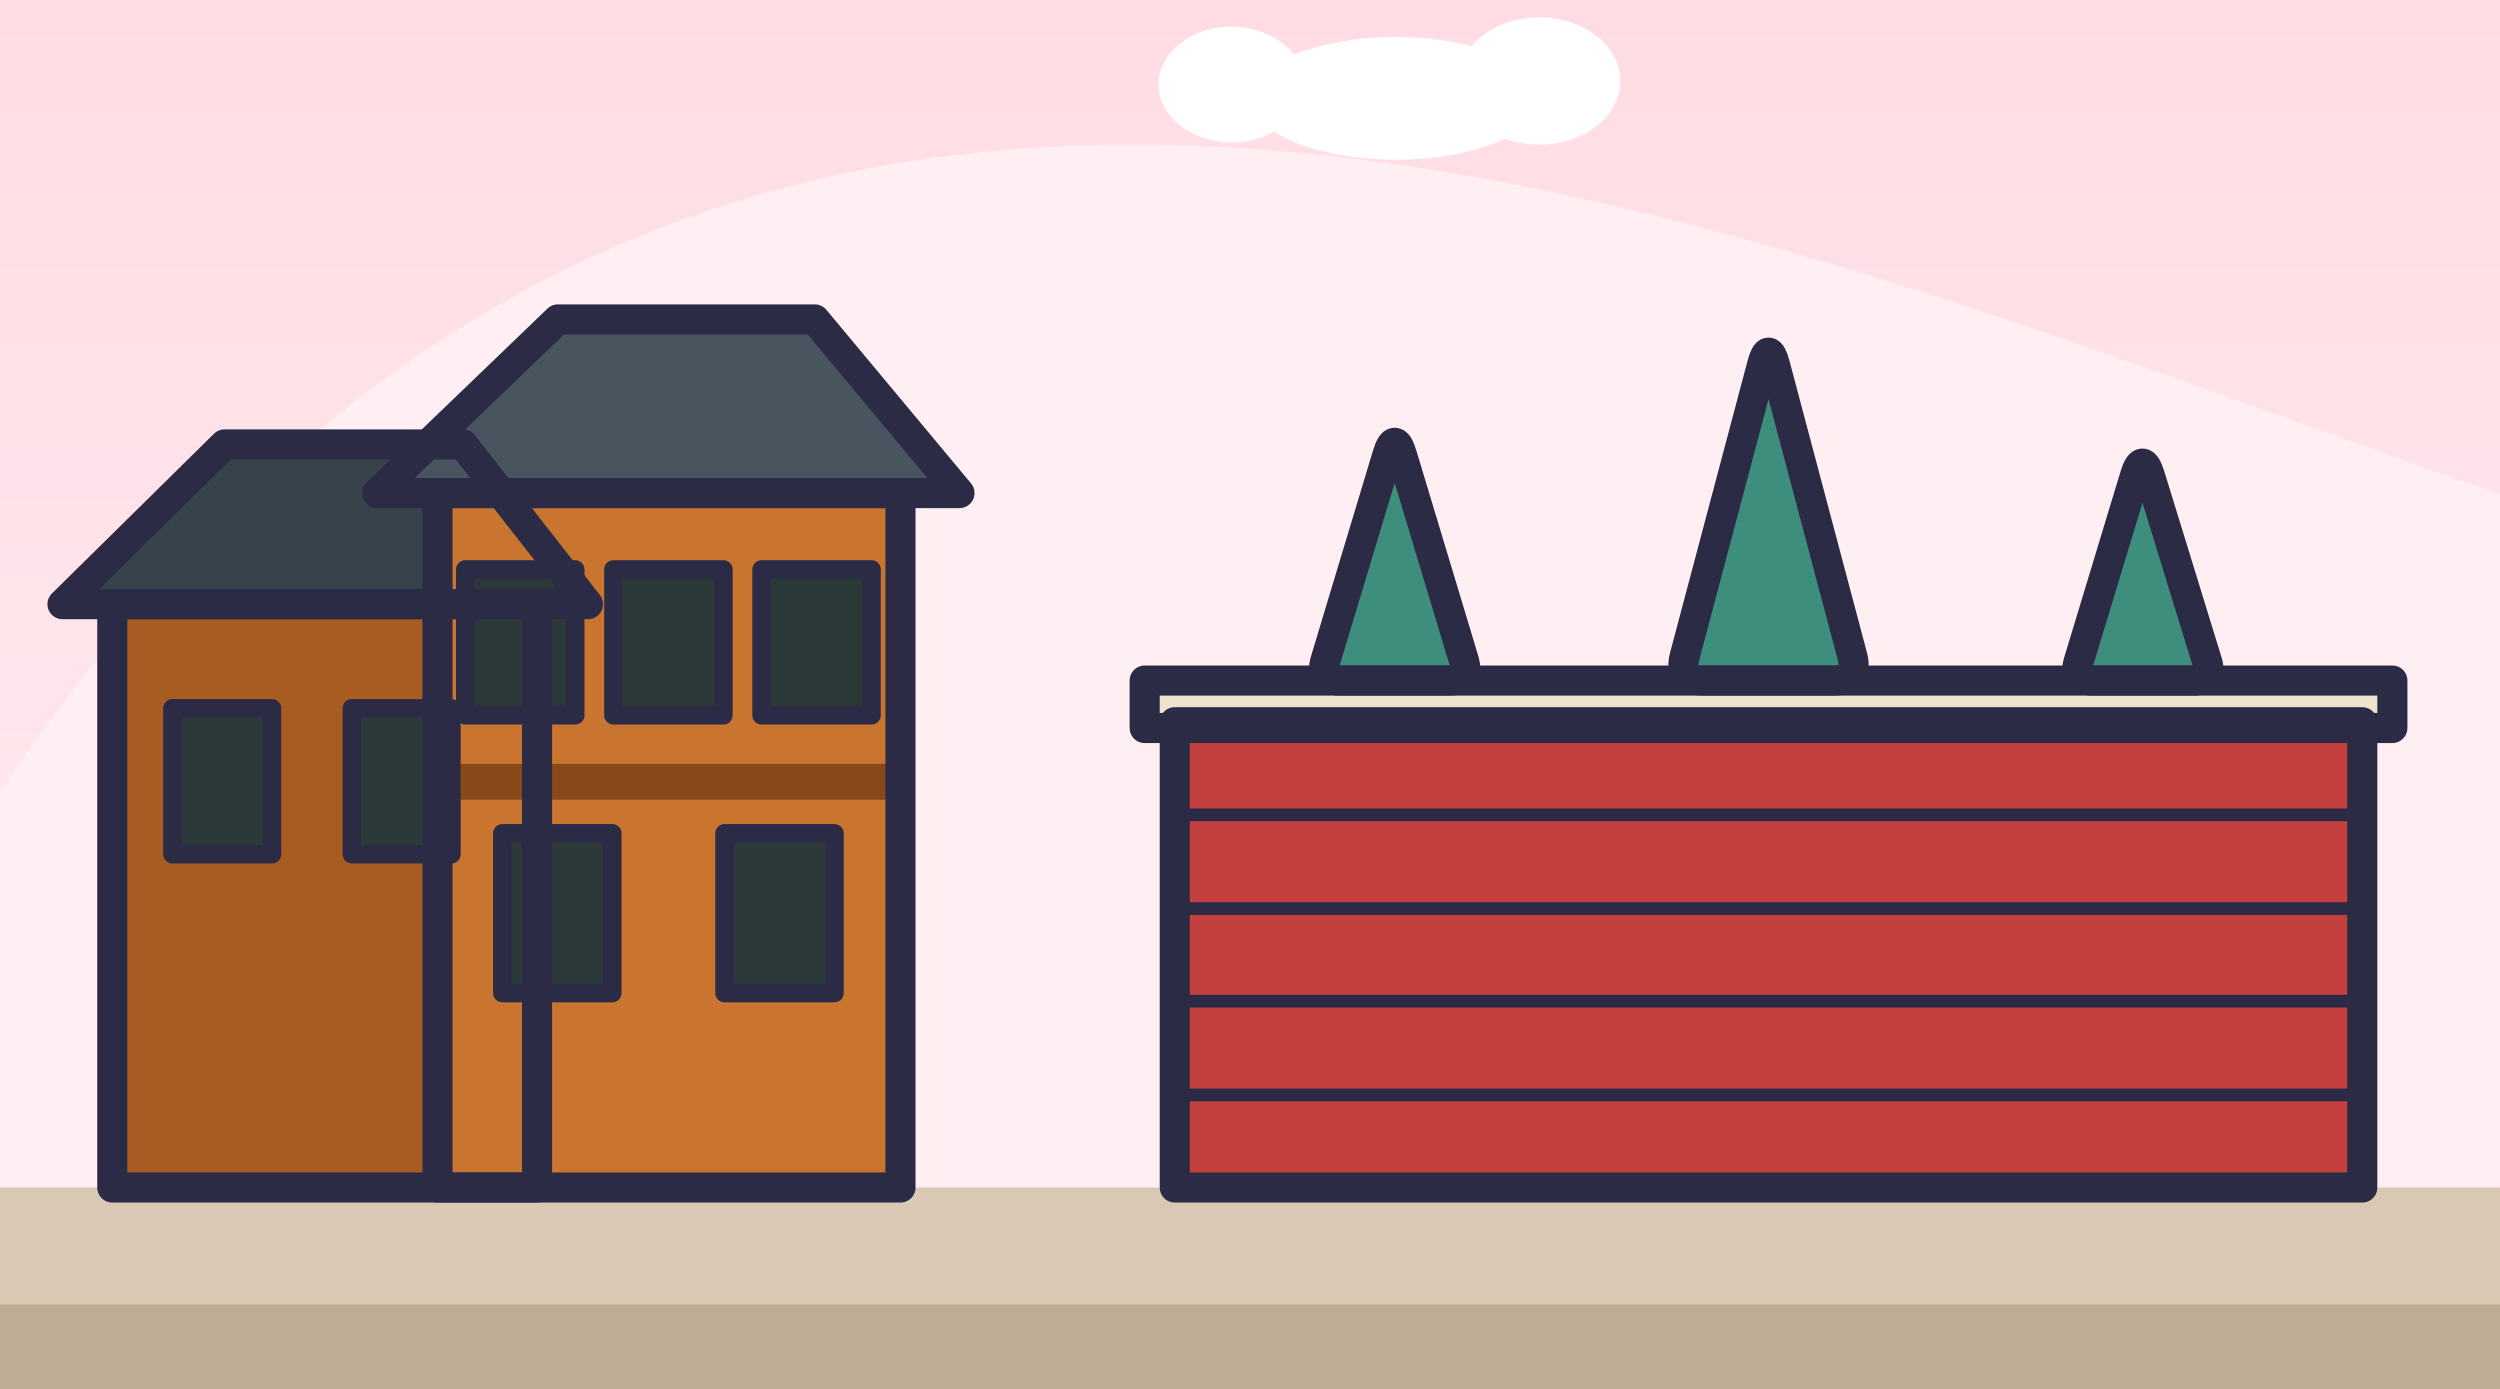
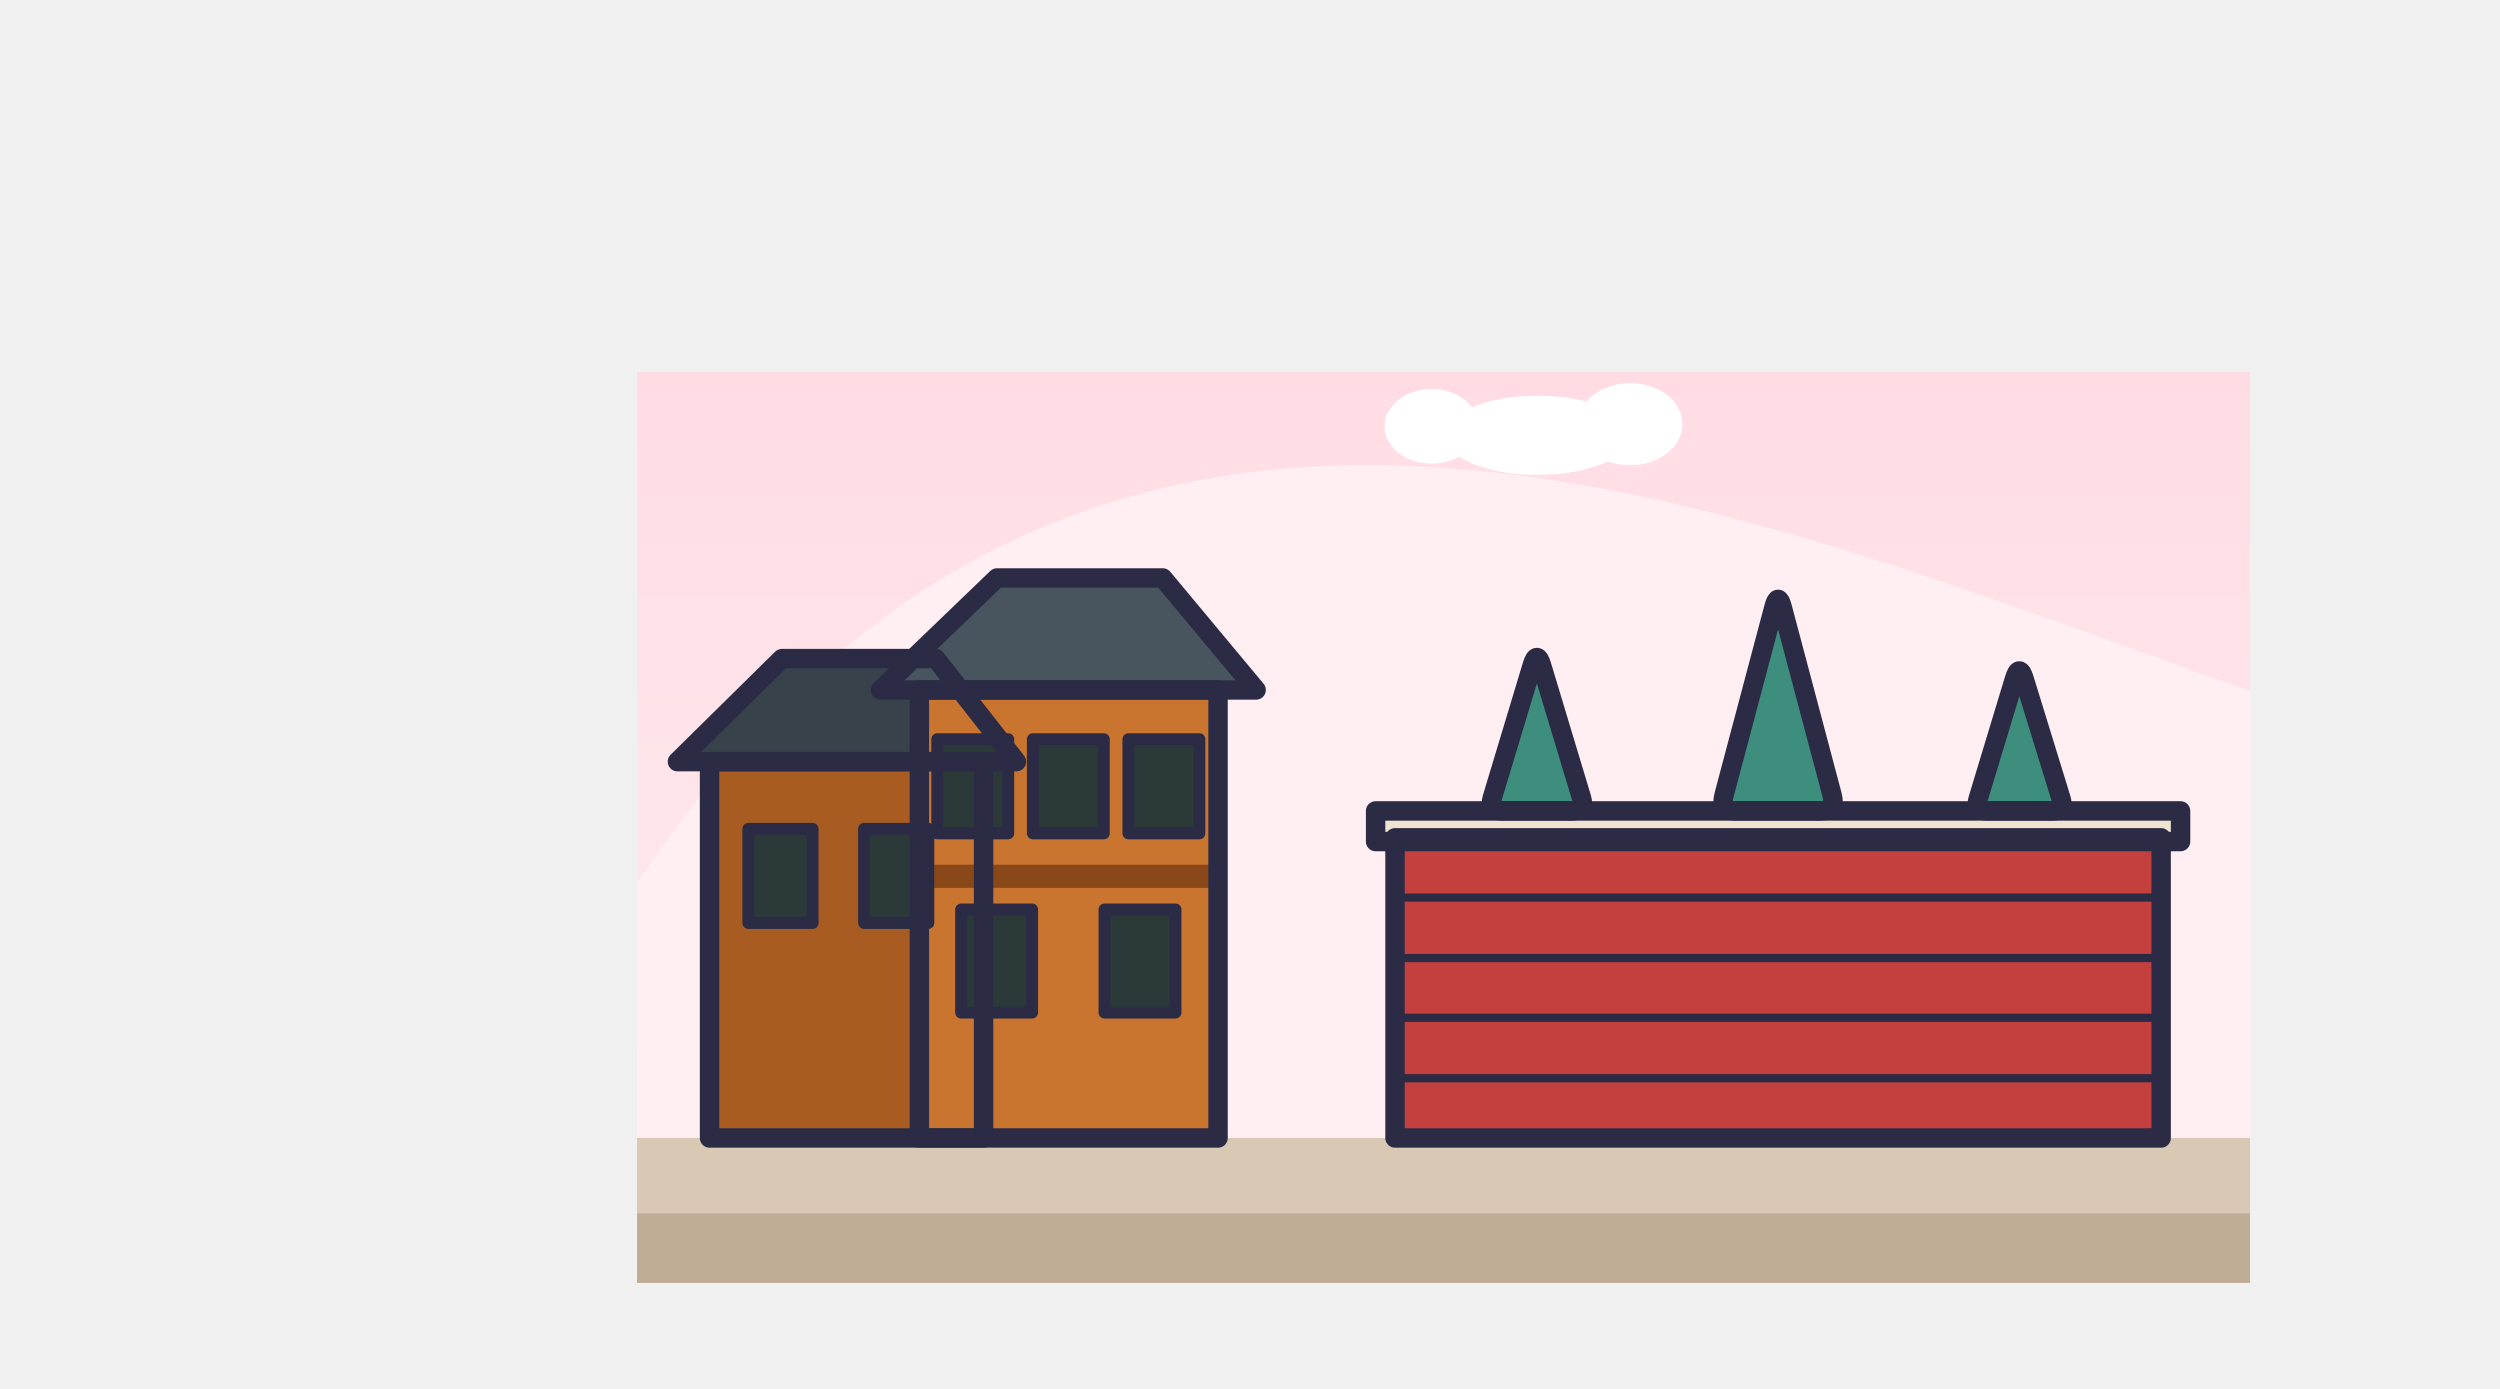
- <svg xmlns="http://www.w3.org/2000/svg" viewBox="0 0 216 120" width="216" height="120" role="img" aria-label="군산 근대역사거리" data-landmark="gunsan-modern-history-street">
+ <svg xmlns="http://www.w3.org/2000/svg" viewBox="-85.32 -49.80 334.80 186.00" width="216" height="120" role="img" aria-label="군산 근대역사거리" data-landmark="gunsan-modern-history-street">
  <defs>
    <linearGradient id="sky" x1="0" y1="0" x2="0" y2="1">
      <stop offset="0" stop-color="#FFDCE4" />
      <stop offset="1" stop-color="#FFEEF2" />
    </linearGradient>
  </defs>
  <rect width="216" height="120" fill="url(#sky)" />
  <path d="M0,68.4 C60.5,-21.8 146.9,18.5 216.0,42.7 L216.0,102.6 L0,102.6 Z" fill="#FFEEF2" opacity="1" />
  <g fill="#FFFFFF">
    <ellipse cx="120.6" cy="8.5" rx="12.5" ry="5.3" />
    <ellipse cx="106.4" cy="7.3" rx="6.3" ry="5.0" />
    <ellipse cx="133.0" cy="7.0" rx="7.0" ry="5.5" />
  </g>
  <g fill="#FFFFFF">
    <ellipse cx="567.3" cy="13.4" rx="8.8" ry="3.7" />
    <ellipse cx="557.4" cy="12.6" rx="4.4" ry="3.5" />
    <ellipse cx="576.1" cy="12.3" rx="4.9" ry="3.9" />
  </g>
  <rect y="102.6" width="216" height="19.4" fill="#D9C9B4" />
  <rect y="112.7" width="216" height="9.3" fill="#BFAC94" />
  <path d="M9.7,52.2 L46.4,52.2 L46.4,102.6 L9.7,102.6 Z" fill="#A85C22" />
  <path d="M5.4,52.2 L19.4,38.4 L40.0,38.4 L50.8,52.2 Z" fill="#37424B" />
  <path d="M37.8,42.6 L77.8,42.6 L77.8,102.6 L37.8,102.6 Z" fill="#C9752F" />
  <path d="M32.6,42.6 L48.2,27.6 L70.4,27.6 L82.9,42.6 Z" fill="#48545E" />
  <g fill="#2B3A38" stroke="#2B2B45" stroke-width="1.6" stroke-linejoin="round">
    <rect x="40.2" y="49.2" width="9.5" height="12.6" />
    <rect x="53.0" y="49.2" width="9.5" height="12.6" />
    <rect x="65.8" y="49.2" width="9.5" height="12.6" />
    <rect x="43.4" y="72.0" width="9.5" height="13.8" />
    <rect x="62.6" y="72.0" width="9.5" height="13.8" />
  </g>
  <rect x="37.8" y="66.0" width="40.0" height="3.1" fill="#8A4818" />
  <g fill="#2B3A38" stroke="#2B2B45" stroke-width="1.6" stroke-linejoin="round">
    <rect x="14.9" y="61.2" width="8.6" height="12.6" />
    <rect x="30.4" y="61.2" width="8.6" height="12.6" />
  </g>
  <path d="M101.5,62.4 L204.1,62.4 L204.1,102.6 L101.5,102.6 Z" fill="#C4403F" />
  <g fill="none" stroke="#2B2B45" stroke-width="1.1" stroke-linecap="round">
    <path d="M101.5,70.4 L204.1,70.4" />
    <path d="M101.5,78.5 L204.1,78.5" />
    <path d="M101.5,86.5 L204.1,86.5" />
    <path d="M101.5,94.6 L204.1,94.6" />
  </g>
  <rect x="98.9" y="58.8" width="107.8" height="4.1" fill="#EFE3D0" />
  <path d="M115.82,58.80 Q114.00,58.80 114.52,57.06 L119.87,39.31 Q120.50,37.20 121.13,39.31 L126.48,57.06 Q127.00,58.80 125.18,58.80 Z" fill="#3E8E7E" />
  <path d="M147.18,58.80 Q145.00,58.80 145.56,56.69 L152.24,31.53 Q152.80,29.40 153.36,31.53 L160.04,56.69 Q160.60,58.80 158.42,58.80 Z" fill="#3E8E7E" />
  <path d="M180.79,58.80 Q179.10,58.80 179.59,57.18 L184.46,41.11 Q185.10,39.00 185.75,41.10 L190.70,57.18 Q191.20,58.80 189.51,58.80 Z" fill="#3E8E7E" />
  <g fill="#EFE3D0" stroke="#2B2B45" stroke-width="1.6" stroke-linejoin="round" />
  <g fill="none" stroke="#2B2B45" stroke-width="2.6" stroke-linejoin="round" stroke-linecap="round">
    <path d="M9.7,52.2 L46.4,52.2 L46.4,102.6 L9.7,102.6 Z" />
    <path d="M5.4,52.2 L19.4,38.4 L40.0,38.4 L50.8,52.2 Z" />
    <path d="M37.8,42.6 L77.8,42.6 L77.8,102.6 L37.8,102.6 Z" />
    <path d="M32.6,42.6 L48.2,27.6 L70.4,27.6 L82.9,42.6 Z" />
    <path d="M101.5,62.4 L204.1,62.4 L204.1,102.6 L101.5,102.6 Z" />
    <path d="M98.9,58.8 L206.7,58.8 L206.7,62.9 L98.9,62.9 Z" />
    <path d="M115.82,58.80 Q114.00,58.80 114.52,57.06 L119.87,39.31 Q120.50,37.20 121.13,39.31 L126.48,57.06 Q127.00,58.80 125.18,58.80 Z" />
    <path d="M147.18,58.80 Q145.00,58.80 145.56,56.69 L152.24,31.53 Q152.80,29.40 153.36,31.53 L160.04,56.69 Q160.60,58.80 158.42,58.80 Z" />
    <path d="M180.79,58.80 Q179.10,58.80 179.59,57.18 L184.46,41.11 Q185.10,39.00 185.75,41.10 L190.70,57.18 Q191.20,58.80 189.51,58.80 Z" />
  </g>
</svg>
